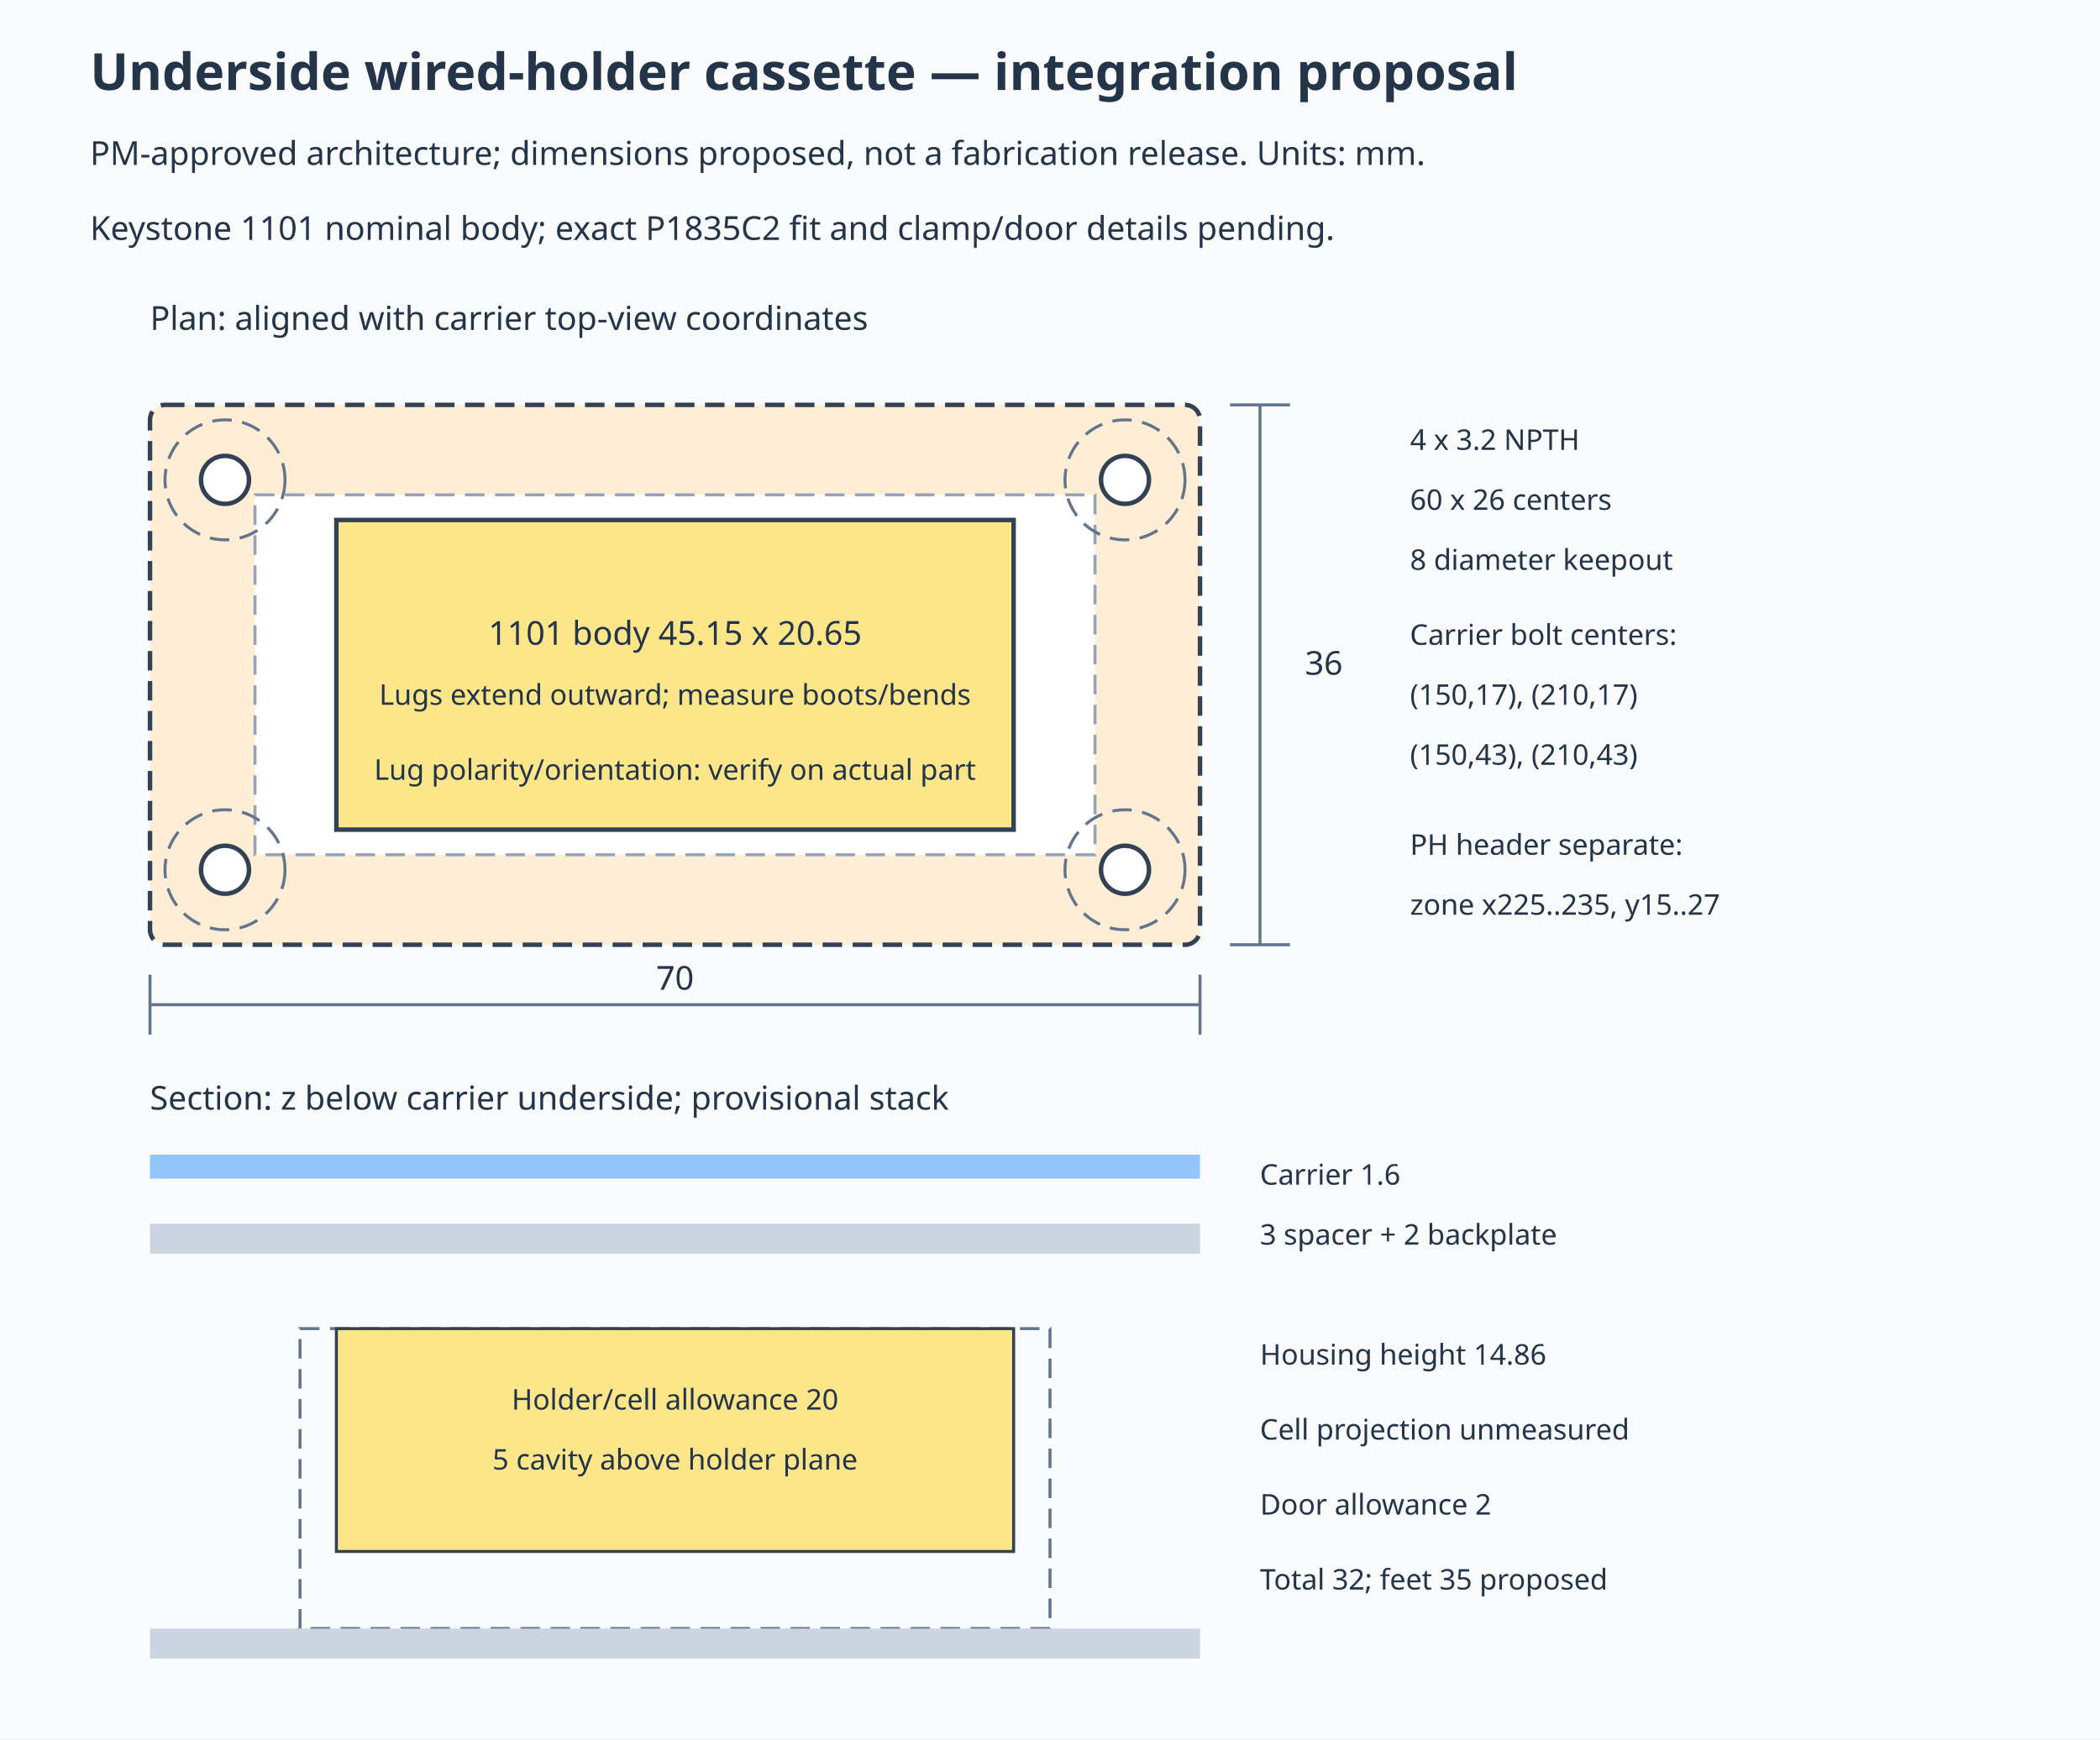
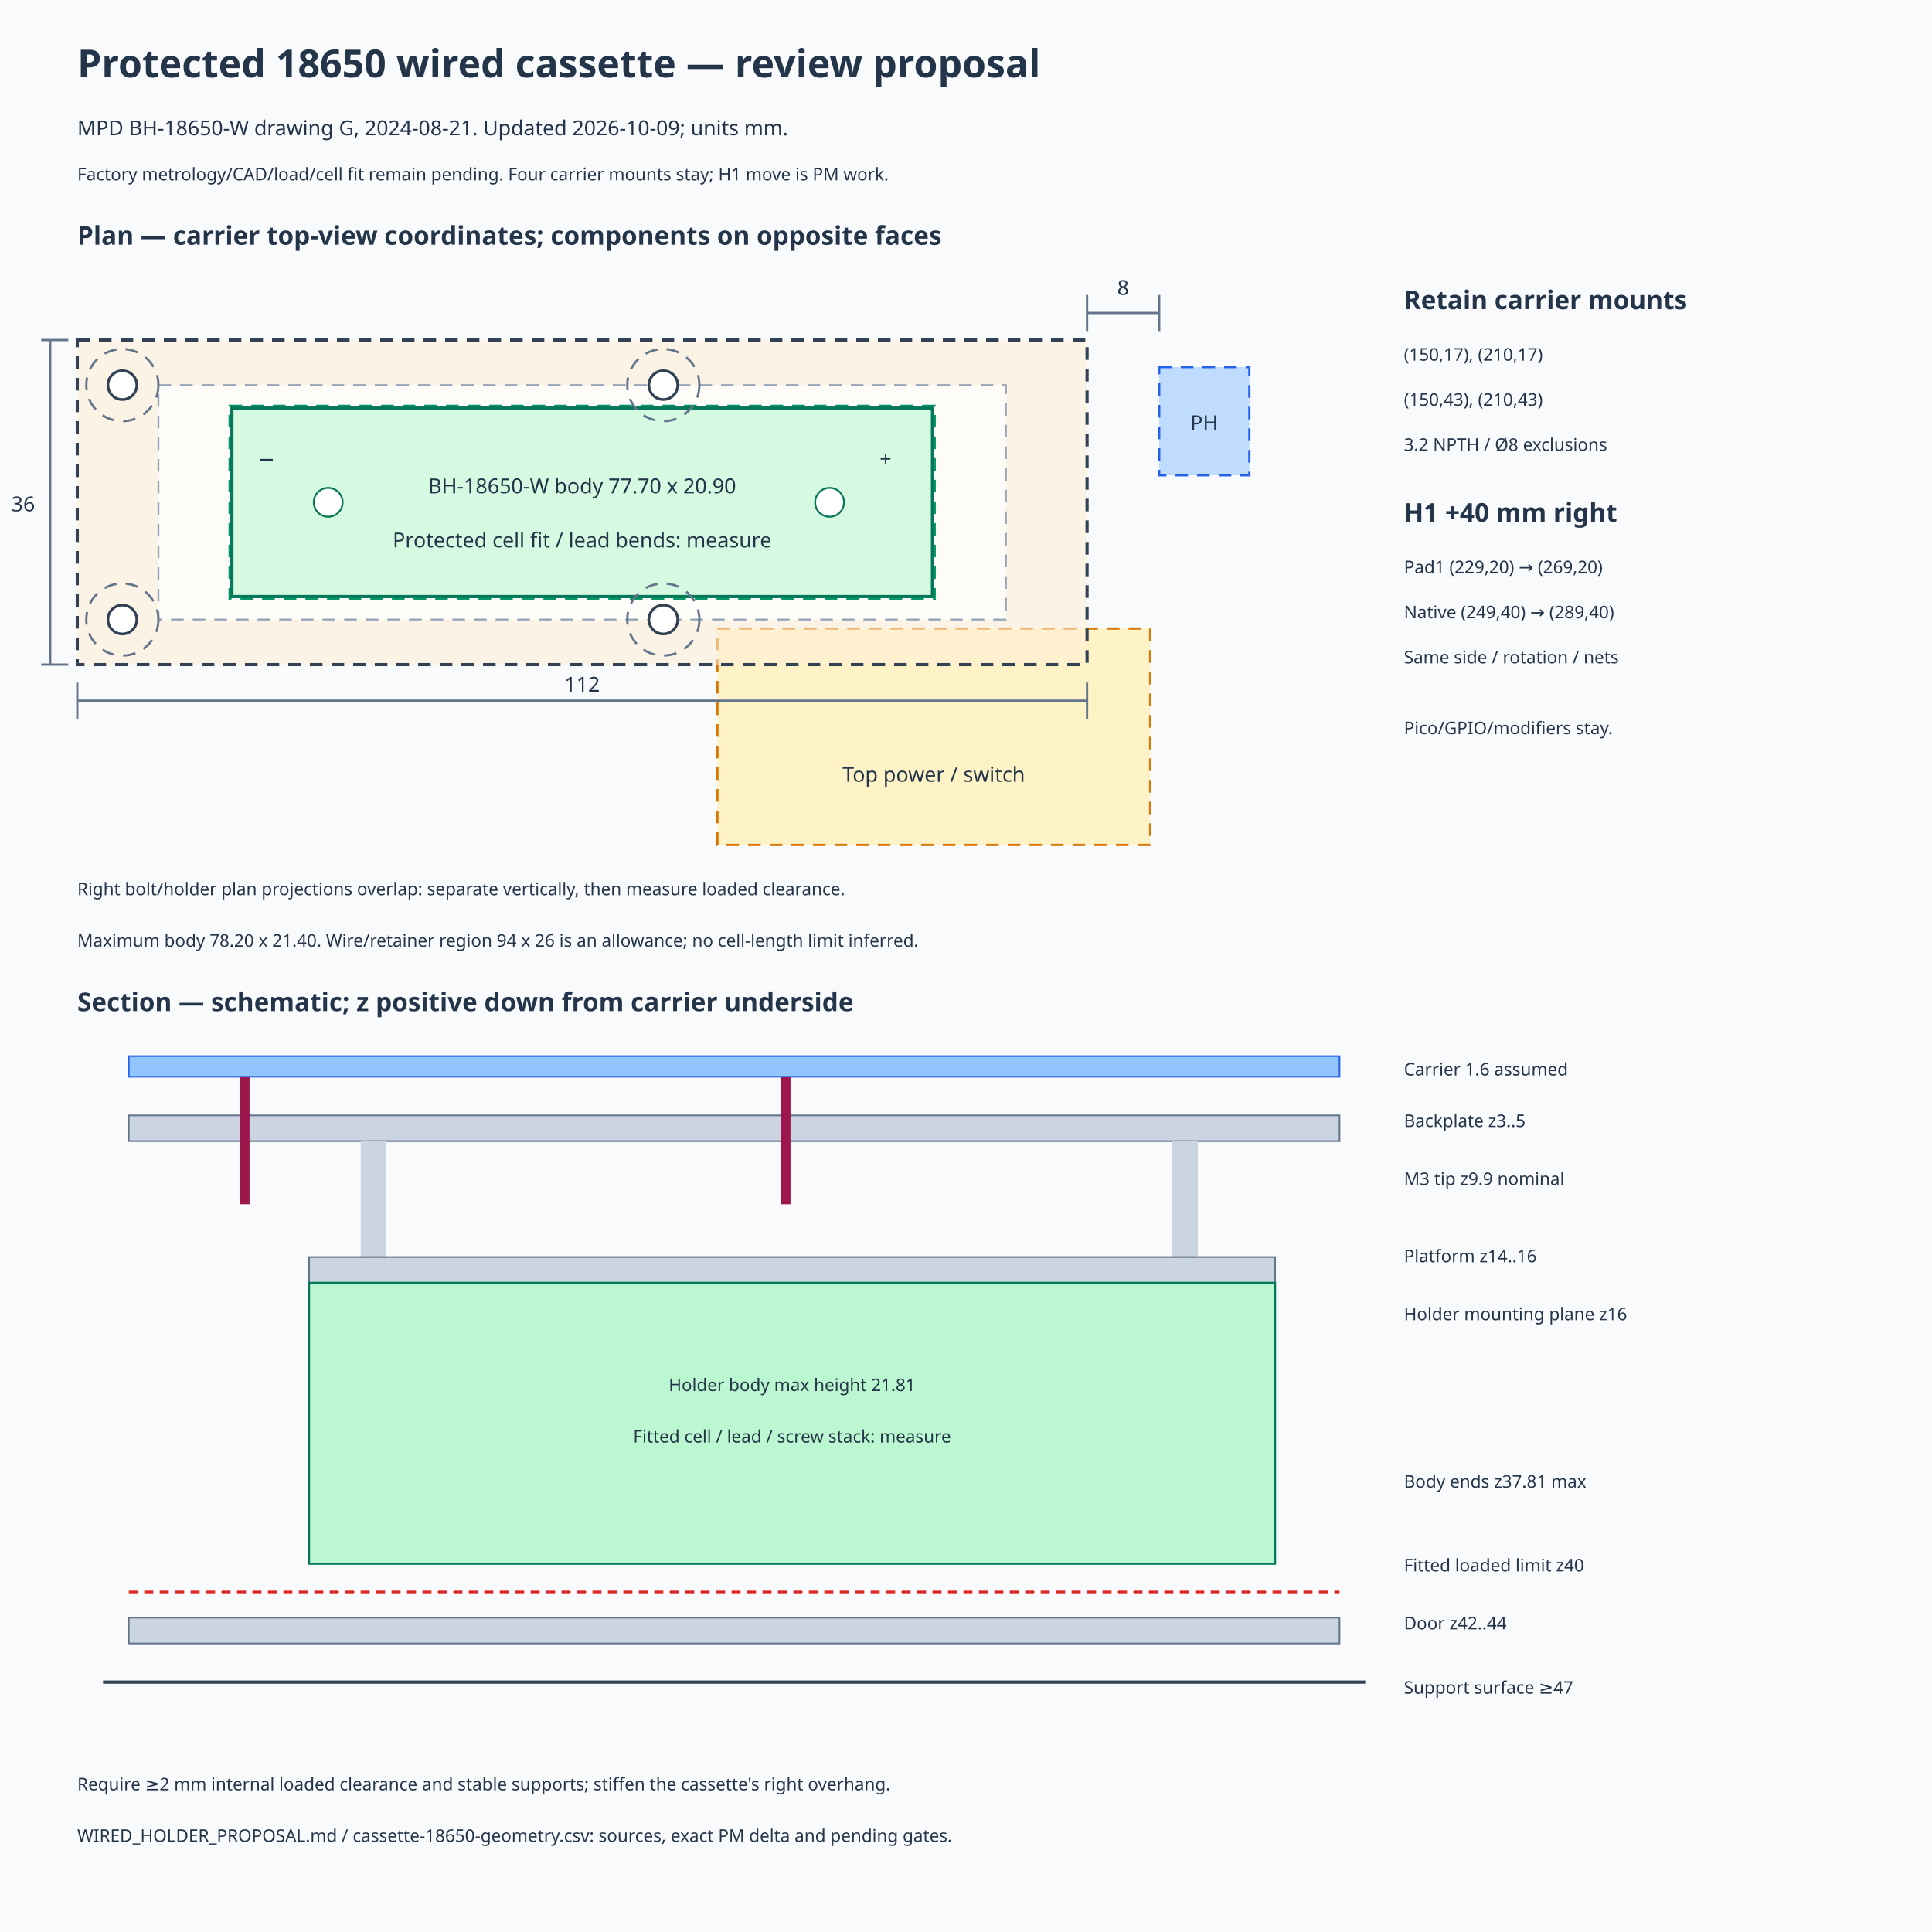
- <svg xmlns="http://www.w3.org/2000/svg" width="1400" height="1160" viewBox="0 0 140 116">
-   <style>text{font:2.2px sans-serif;fill:#243449}.title{font-size:3.4px;font-weight:bold}.small{font-size:1.9px}.dim{fill:none;stroke:#64748b;stroke-width:.2}.proposed{stroke-dasharray:1.3 .7}</style>
-   <rect width="140" height="116" fill="#f8fafc" />
-   <text x="6" y="6" class="title">Underside wired-holder cassette — integration proposal</text>
-   <text x="6" y="11">PM-approved architecture; dimensions proposed, not a fabrication release. Units: mm.</text>
-   <text x="6" y="16">Keystone 1101 nominal body; exact P1835C2 fit and clamp/door details pending.</text>
-   <text x="10" y="22">Plan: aligned with carrier top-view coordinates</text>
-   <rect x="10" y="27" width="70" height="36" rx="1" fill="#ffedd5" stroke="#334155" stroke-width=".3" class="proposed" />
-   <rect x="17" y="33" width="56" height="24" fill="white" stroke="#94a3b8" stroke-width=".2" class="proposed" />
-   <rect x="22.425" y="34.675" width="45.15" height="20.65" fill="#fde68a" stroke="#334155" stroke-width=".3" />
-   <text x="45" y="43" text-anchor="middle">1101 body 45.15 x 20.65</text>
-   <text x="45" y="47" text-anchor="middle" class="small">Lugs extend outward; measure boots/bends</text>
-   <text x="45" y="52" text-anchor="middle" class="small">Lug polarity/orientation: verify on actual part</text>
-   <circle cx="15" cy="32" r="4" fill="none" stroke="#64748b" stroke-width=".2" class="proposed" />
-   <circle cx="15" cy="32" r="1.6" fill="white" stroke="#334155" stroke-width=".3" />
-   <circle cx="75" cy="32" r="4" fill="none" stroke="#64748b" stroke-width=".2" class="proposed" />
-   <circle cx="75" cy="32" r="1.6" fill="white" stroke="#334155" stroke-width=".3" />
-   <circle cx="15" cy="58" r="4" fill="none" stroke="#64748b" stroke-width=".2" class="proposed" />
-   <circle cx="15" cy="58" r="1.6" fill="white" stroke="#334155" stroke-width=".3" />
-   <circle cx="75" cy="58" r="4" fill="none" stroke="#64748b" stroke-width=".2" class="proposed" />
-   <circle cx="75" cy="58" r="1.6" fill="white" stroke="#334155" stroke-width=".3" />
-   <path d="M10 65v4 M80 65v4 M10 67H80" class="dim" />
-   <text x="45" y="66" text-anchor="middle">70</text>
-   <path d="M82 27h4 M82 63h4 M84 27V63" class="dim" />
-   <text x="87" y="45">36</text>
-   <text x="94" y="30" class="small">4 x 3.2 NPTH</text>
-   <text x="94" y="34" class="small">60 x 26 centers</text>
-   <text x="94" y="38" class="small">8 diameter keepout</text>
-   <text x="94" y="43" class="small">Carrier bolt centers:</text>
-   <text x="94" y="47" class="small">(150,17), (210,17)</text>
-   <text x="94" y="51" class="small">(150,43), (210,43)</text>
-   <text x="94" y="57" class="small">PH header separate:</text>
-   <text x="94" y="61" class="small">zone x225..235, y15..27</text>
-   <text x="10" y="74">Section: z below carrier underside; provisional stack</text>
-   <rect x="10" y="77" width="70" height="1.6" fill="#93c5fd" />
-   <text x="84" y="79" class="small">Carrier 1.6</text>
-   <rect x="10" y="81.6" width="70" height="2" fill="#cbd5e1" />
-   <text x="84" y="83" class="small">3 spacer + 2 backplate</text>
-   <rect x="20" y="88.6" width="50" height="20" fill="none" stroke="#64748b" stroke-width=".2" class="proposed" />
-   <rect x="22.425" y="88.6" width="45.15" height="14.86" fill="#fde68a" stroke="#334155" stroke-width=".2" />
-   <text x="45" y="94" text-anchor="middle" class="small">Holder/cell allowance 20</text>
-   <text x="45" y="98" text-anchor="middle" class="small">5 cavity above holder plane</text>
-   <rect x="10" y="108.6" width="70" height="2" fill="#cbd5e1" />
-   <text x="84" y="91" class="small">Housing height 14.86</text>
-   <text x="84" y="96" class="small">Cell projection unmeasured</text>
-   <text x="84" y="101" class="small">Door allowance 2</text>
-   <text x="84" y="106" class="small">Total 32; feet 35 proposed</text>
+ <svg xmlns="http://www.w3.org/2000/svg" width="1500" height="1500" viewBox="0 0 300 300">
+   <style>text{font:3.2px sans-serif;fill:#243449}.title{font-size:6px;font-weight:bold}.head{font-size:4px;font-weight:bold}.small{font-size:2.7px}.plantext{font-size:2.3px}.dim{fill:none;stroke:#64748b;stroke-width:.25}.dash{stroke-dasharray:1.4 1}</style>
+   <rect width="300" height="300" fill="#f8fafc" />
+   <text x="12" y="12" class="title">Protected 18650 wired cassette — review proposal</text>
+   <text x="12" y="21">MPD BH-18650-W drawing G, 2024-08-21. Updated 2026-10-09; units mm.</text>
+   <text x="12" y="28" class="small">Factory metrology/CAD/load/cell fit remain pending. Four carrier mounts stay; H1 move is PM work.</text>
+   <text x="12" y="38" class="head">Plan — carrier top-view coordinates; components on opposite faces</text>
+   <g transform="translate(12 43) scale(1.4) translate(-145 -5)">
+     <rect x="216" y="44" width="48" height="24" fill="#fef3c7" stroke="#d97706" stroke-width=".25" class="dash" />
+     <text x="240" y="61" text-anchor="middle" class="plantext">Top power / switch</text>
+     <rect x="145" y="12" width="112" height="36" fill="#ffedd5" fill-opacity=".55" stroke="#334155" stroke-width=".35" class="dash" />
+     <rect x="154" y="17" width="94" height="26" fill="white" fill-opacity=".75" stroke="#94a3b8" stroke-width=".2" class="dash" />
+     <rect x="161.9" y="19.3" width="78.2" height="21.4" fill="none" stroke="#059669" stroke-width=".25" class="dash" />
+     <rect x="162.15" y="19.55" width="77.7" height="20.9" fill="#bbf7d0" fill-opacity=".6" stroke="#047857" stroke-width=".35" />
+     <text x="201" y="29" class="plantext" text-anchor="middle">BH-18650-W body 77.70 x 20.90</text>
+     <text x="201" y="35" class="plantext" text-anchor="middle">Protected cell fit / lead bends: measure</text>
+     <text x="165" y="26" class="plantext">−</text>
+     <text x="234" y="26" class="plantext">+</text>
+     <g fill="none" stroke="#64748b" stroke-width=".25" class="dash">
+       <circle cx="150" cy="17" r="4" />
+       <circle cx="210" cy="17" r="4" />
+       <circle cx="150" cy="43" r="4" />
+       <circle cx="210" cy="43" r="4" />
+     </g>
+     <g fill="white" stroke="#334155" stroke-width=".3">
+       <circle cx="150" cy="17" r="1.6" />
+       <circle cx="210" cy="17" r="1.6" />
+       <circle cx="150" cy="43" r="1.6" />
+       <circle cx="210" cy="43" r="1.6" />
+     </g>
+     <g fill="white" stroke="#047857" stroke-width=".2">
+       <circle cx="172.83" cy="30" r="1.6" />
+       <circle cx="228.44" cy="30" r="1.6" />
+     </g>
+     <rect x="265" y="15" width="10" height="12" fill="#bfdbfe" stroke="#2563eb" stroke-width=".25" class="dash" />
+     <text x="270" y="22" class="plantext" text-anchor="middle">PH</text>
+     <path d="M257 9H265M257 7V11M265 7V11" class="dim" />
+     <text x="261" y="7" class="plantext" text-anchor="middle">8</text>
+     <path d="M145 50V54M257 50V54M145 52H257" class="dim" />
+     <text x="201" y="51" class="plantext" text-anchor="middle">112</text>
+     <path d="M141 12H144M141 48H144M142 12V48" class="dim" />
+     <text x="139" y="31" class="plantext" text-anchor="middle">36</text>
+   </g>
+   <text x="218" y="48" class="head">Retain carrier mounts</text>
+   <text x="218" y="56" class="small">(150,17), (210,17)</text>
+   <text x="218" y="63" class="small">(150,43), (210,43)</text>
+   <text x="218" y="70" class="small">3.2 NPTH / Ø8 exclusions</text>
+   <text x="218" y="81" class="head">H1 +40 mm right</text>
+   <text x="218" y="89" class="small">Pad1 (229,20) → (269,20)</text>
+   <text x="218" y="96" class="small">Native (249,40) → (289,40)</text>
+   <text x="218" y="103" class="small">Same side / rotation / nets</text>
+   <text x="218" y="114" class="small">Pico/GPIO/modifiers stay.</text>
+   <text x="12" y="139" class="small">Right bolt/holder plan projections overlap: separate vertically, then measure loaded clearance.</text>
+   <text x="12" y="147" class="small">Maximum body 78.20 x 21.40. Wire/retainer region 94 x 26 is an allowance; no cell-length limit inferred.</text>
+   <text x="12" y="157" class="head">Section — schematic; z positive down from carrier underside</text>
+   <rect x="20" y="164" width="188" height="3.2" fill="#93c5fd" stroke="#2563eb" stroke-width=".25" />
+   <rect x="20" y="173.2" width="188" height="4" fill="#cbd5e1" stroke="#64748b" stroke-width=".25" />
+   <path d="M38 167.2V187M122 167.2V187" stroke="#9d174d" stroke-width="1.5" />
+   <rect x="56" y="177.2" width="4" height="18" fill="#cbd5e1" />
+   <rect x="182" y="177.2" width="4" height="18" fill="#cbd5e1" />
+   <rect x="48" y="195.2" width="150" height="4" fill="#cbd5e1" stroke="#64748b" stroke-width=".25" />
+   <rect x="48" y="199.2" width="150" height="43.62" fill="#bbf7d0" stroke="#047857" stroke-width=".3" />
+   <text x="123" y="216" class="small" text-anchor="middle">Holder body max height 21.81</text>
+   <text x="123" y="224" class="small" text-anchor="middle">Fitted cell / lead / screw stack: measure</text>
+   <path d="M20 247.2H208" stroke="#dc2626" stroke-width=".4" class="dash" />
+   <rect x="20" y="251.2" width="188" height="4" fill="#cbd5e1" stroke="#64748b" stroke-width=".25" />
+   <path d="M16 261.2H212" stroke="#334155" stroke-width=".5" />
+   <text x="218" y="167" class="small">Carrier 1.6 assumed</text>
+   <text x="218" y="175" class="small">Backplate z3..5</text>
+   <text x="218" y="184" class="small">M3 tip z9.9 nominal</text>
+   <text x="218" y="196" class="small">Platform z14..16</text>
+   <text x="218" y="205" class="small">Holder mounting plane z16</text>
+   <text x="218" y="231" class="small">Body ends z37.81 max</text>
+   <text x="218" y="244" class="small">Fitted loaded limit z40</text>
+   <text x="218" y="253" class="small">Door z42..44</text>
+   <text x="218" y="263" class="small">Support surface ≥47</text>
+   <text x="12" y="278" class="small">Require ≥2 mm internal loaded clearance and stable supports; stiffen the cassette's right overhang.</text>
+   <text x="12" y="286" class="small">WIRED_HOLDER_PROPOSAL.md / cassette-18650-geometry.csv: sources, exact PM delta and pending gates.</text>
</svg>
